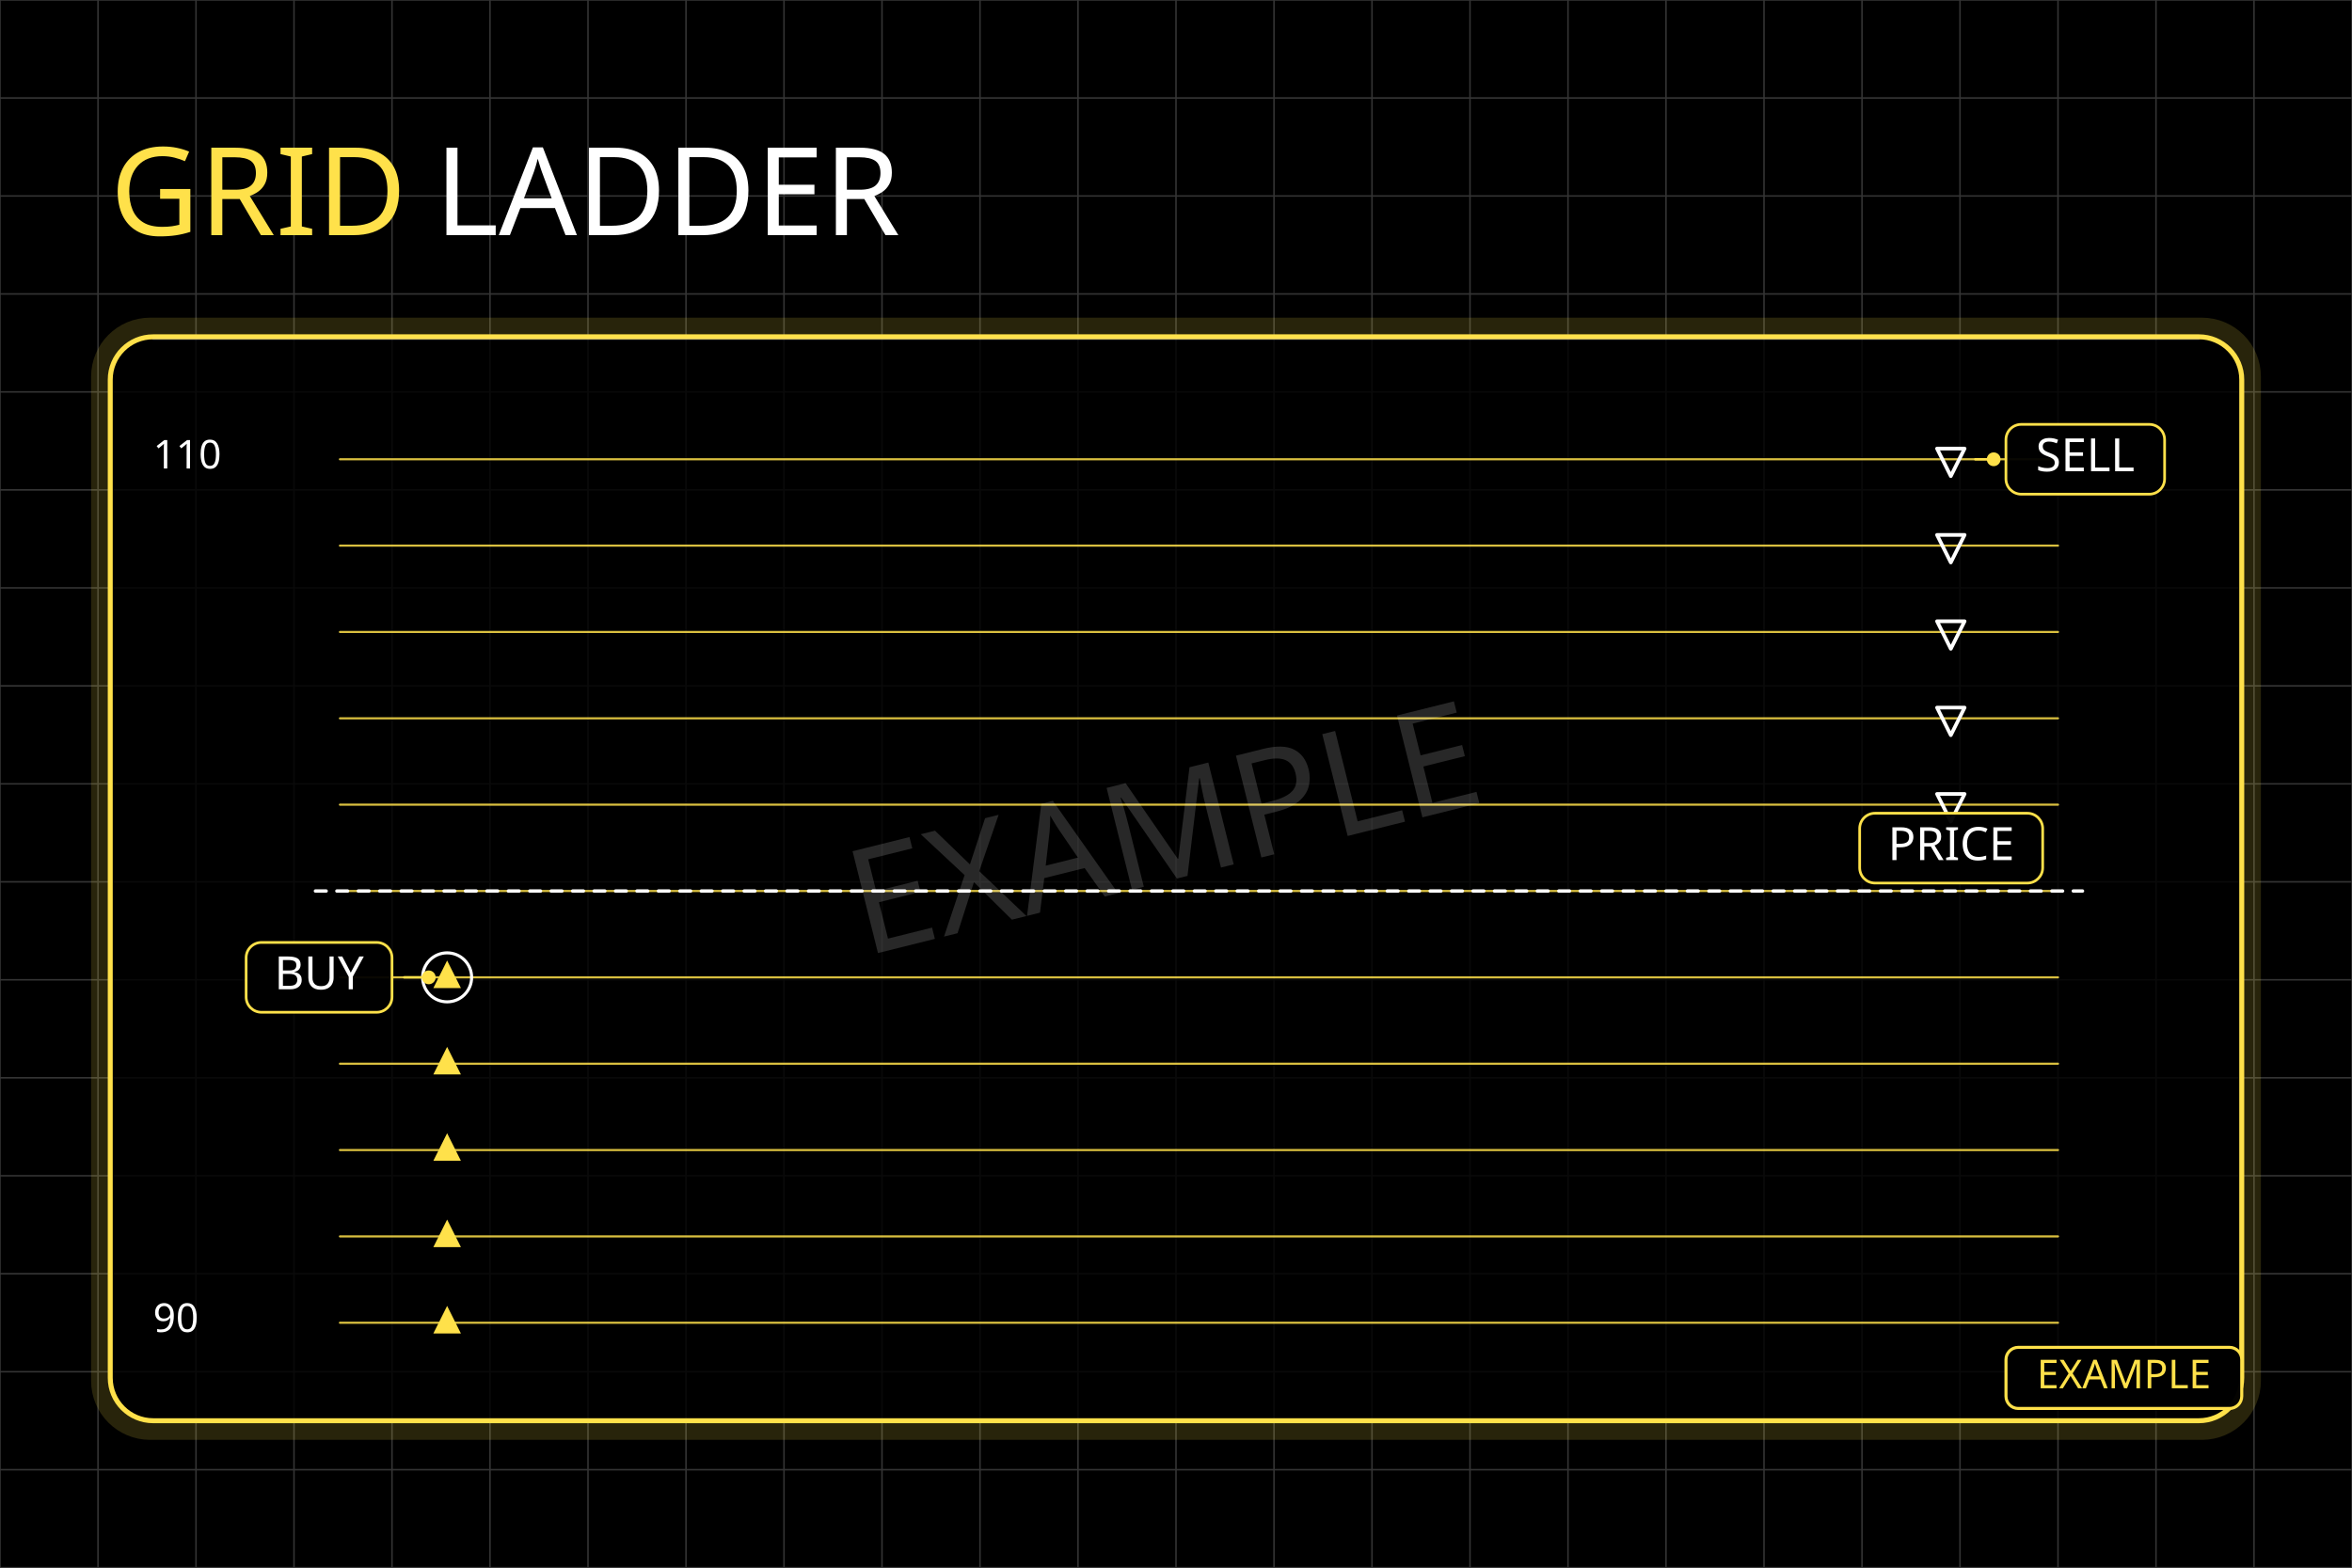
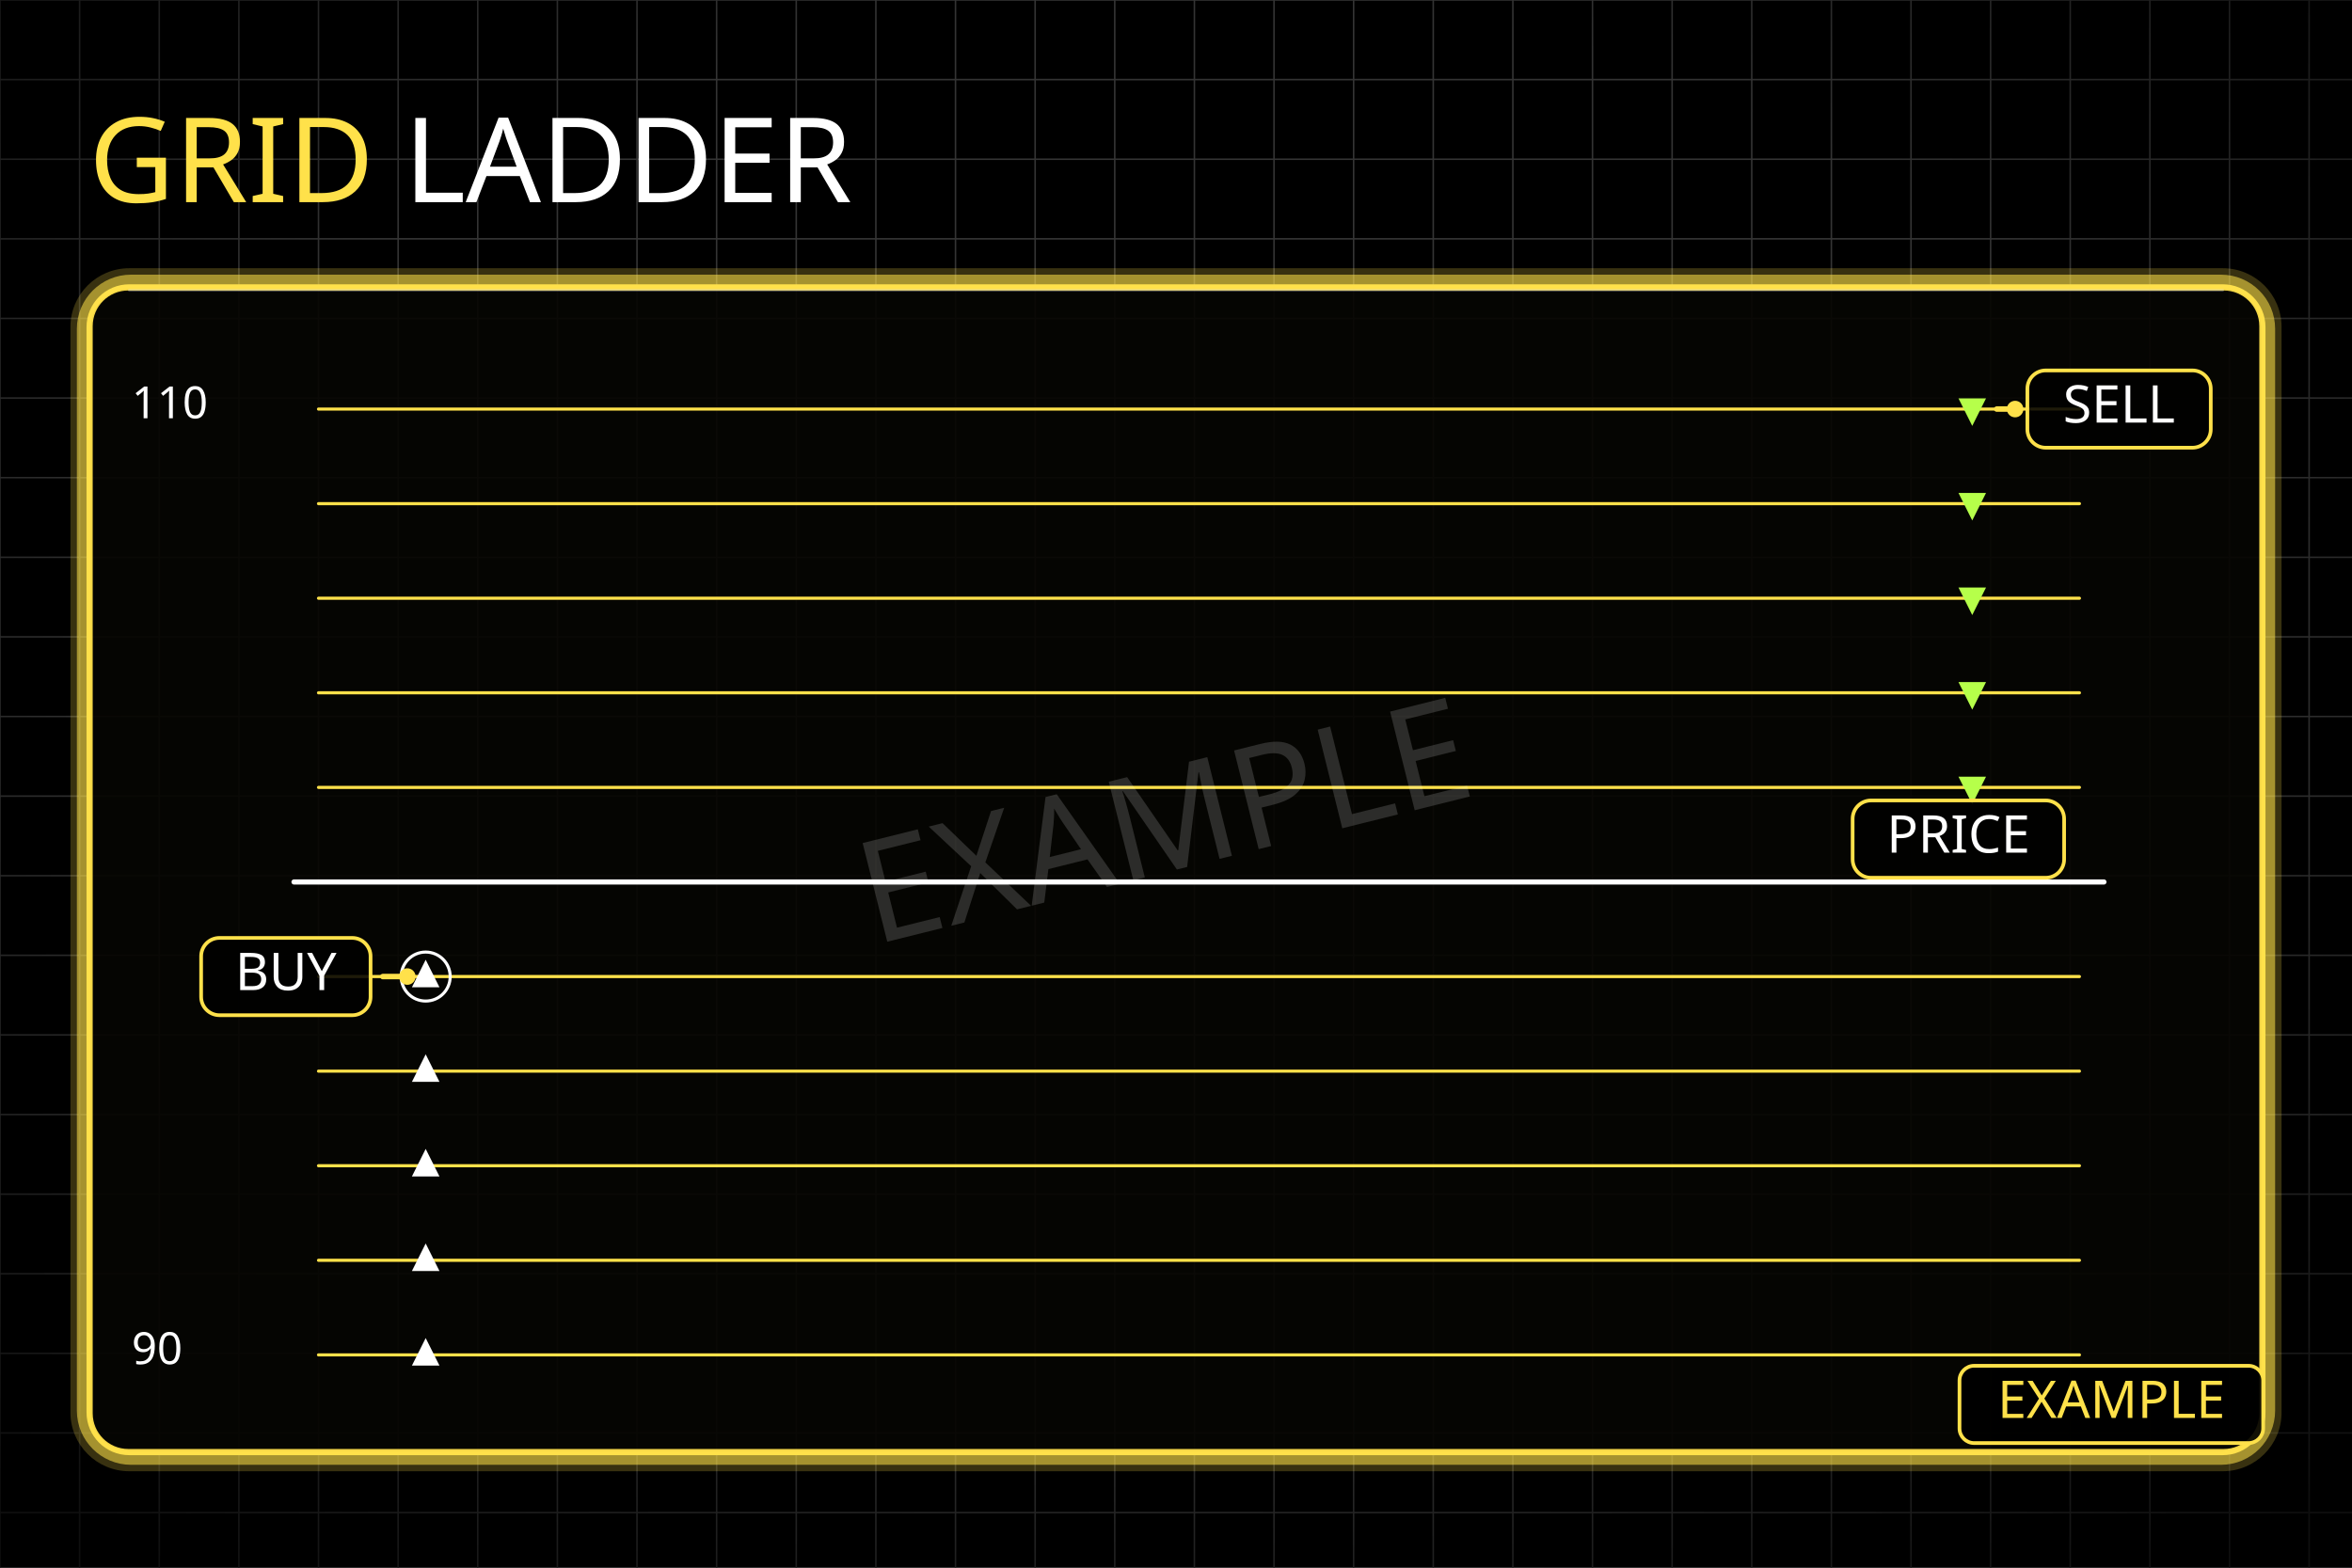
<svg xmlns="http://www.w3.org/2000/svg" width="1536" height="1024" viewBox="0 0 1536 1024">
  <defs>
    <style>
@font-face { font-family: "Engine Regular"; src: url("../../illustration_engine/assets/fonts/Inter-Regular.ttf") format("truetype"); font-weight: 400; font-style: normal; }
@font-face { font-family: "Engine Semi"; src: url("../../illustration_engine/assets/fonts/Inter-SemiBold.ttf") format("truetype"); font-weight: 400; font-style: normal; }
@font-face { font-family: "Engine Bold"; src: url("../../illustration_engine/assets/fonts/Inter-Bold.ttf") format("truetype"); font-weight: 400; font-style: normal; }
+ @font-face { font-family: "Engine Condensed"; src: url("../../illustration_engine/assets/fonts/RobotoCondensed-Bold.ttf") format("truetype"); font-weight: 400; font-style: normal; }
</style>
    <linearGradient id="bg1" x1="0" y1="0" x2="0" y2="1">
      <stop offset="0%" stop-color="#000000" />
+       <stop offset="52%" stop-color="#000000" />
      <stop offset="100%" stop-color="#000000" />
    </linearGradient>
+     <radialGradient id="vig2" cx="50%" cy="42%" r="72%">
+       <stop offset="58%" stop-color="#000000" stop-opacity="0" />
+       <stop offset="100%" stop-color="#000000" stop-opacity="0.72" />
+     </radialGradient>
+     <filter id="softglow" x="-60%" y="-60%" width="220%" height="220%">
+       <feGaussianBlur stdDeviation="2.64" />
+     </filter>
  </defs>
  <rect x="0" y="0" width="1536" height="1024" rx="0" ry="0" fill="url(#bg1)" fill-opacity="1" stroke="none" stroke-width="0" stroke-opacity="1" />
  <g opacity="0.9">
    <line x1="0" y1="0" x2="0" y2="1024" stroke="#3A3A3A" stroke-width="1" stroke-linecap="round" stroke-opacity="1" />
-     <line x1="64" y1="0" x2="64" y2="1024" stroke="#3A3A3A" stroke-width="1" stroke-linecap="round" stroke-opacity="1" />
-     <line x1="128" y1="0" x2="128" y2="1024" stroke="#3A3A3A" stroke-width="1" stroke-linecap="round" stroke-opacity="1" />
-     <line x1="192" y1="0" x2="192" y2="1024" stroke="#3A3A3A" stroke-width="1" stroke-linecap="round" stroke-opacity="1" />
-     <line x1="256" y1="0" x2="256" y2="1024" stroke="#3A3A3A" stroke-width="1" stroke-linecap="round" stroke-opacity="1" />
-     <line x1="320" y1="0" x2="320" y2="1024" stroke="#3A3A3A" stroke-width="1" stroke-linecap="round" stroke-opacity="1" />
-     <line x1="384" y1="0" x2="384" y2="1024" stroke="#3A3A3A" stroke-width="1" stroke-linecap="round" stroke-opacity="1" />
-     <line x1="448" y1="0" x2="448" y2="1024" stroke="#3A3A3A" stroke-width="1" stroke-linecap="round" stroke-opacity="1" />
-     <line x1="512" y1="0" x2="512" y2="1024" stroke="#3A3A3A" stroke-width="1" stroke-linecap="round" stroke-opacity="1" />
-     <line x1="576" y1="0" x2="576" y2="1024" stroke="#3A3A3A" stroke-width="1" stroke-linecap="round" stroke-opacity="1" />
-     <line x1="640" y1="0" x2="640" y2="1024" stroke="#3A3A3A" stroke-width="1" stroke-linecap="round" stroke-opacity="1" />
-     <line x1="704" y1="0" x2="704" y2="1024" stroke="#3A3A3A" stroke-width="1" stroke-linecap="round" stroke-opacity="1" />
-     <line x1="768" y1="0" x2="768" y2="1024" stroke="#3A3A3A" stroke-width="1" stroke-linecap="round" stroke-opacity="1" />
+     <line x1="52" y1="0" x2="52" y2="1024" stroke="#3A3A3A" stroke-width="1" stroke-linecap="round" stroke-opacity="1" />
+     <line x1="104" y1="0" x2="104" y2="1024" stroke="#3A3A3A" stroke-width="1" stroke-linecap="round" stroke-opacity="1" />
+     <line x1="156" y1="0" x2="156" y2="1024" stroke="#3A3A3A" stroke-width="1" stroke-linecap="round" stroke-opacity="1" />
+     <line x1="208" y1="0" x2="208" y2="1024" stroke="#3A3A3A" stroke-width="1" stroke-linecap="round" stroke-opacity="1" />
+     <line x1="260" y1="0" x2="260" y2="1024" stroke="#3A3A3A" stroke-width="1" stroke-linecap="round" stroke-opacity="1" />
+     <line x1="312" y1="0" x2="312" y2="1024" stroke="#3A3A3A" stroke-width="1" stroke-linecap="round" stroke-opacity="1" />
+     <line x1="364" y1="0" x2="364" y2="1024" stroke="#3A3A3A" stroke-width="1" stroke-linecap="round" stroke-opacity="1" />
+     <line x1="416" y1="0" x2="416" y2="1024" stroke="#3A3A3A" stroke-width="1" stroke-linecap="round" stroke-opacity="1" />
+     <line x1="468" y1="0" x2="468" y2="1024" stroke="#3A3A3A" stroke-width="1" stroke-linecap="round" stroke-opacity="1" />
+     <line x1="520" y1="0" x2="520" y2="1024" stroke="#3A3A3A" stroke-width="1" stroke-linecap="round" stroke-opacity="1" />
+     <line x1="572" y1="0" x2="572" y2="1024" stroke="#3A3A3A" stroke-width="1" stroke-linecap="round" stroke-opacity="1" />
+     <line x1="624" y1="0" x2="624" y2="1024" stroke="#3A3A3A" stroke-width="1" stroke-linecap="round" stroke-opacity="1" />
+     <line x1="676" y1="0" x2="676" y2="1024" stroke="#3A3A3A" stroke-width="1" stroke-linecap="round" stroke-opacity="1" />
+     <line x1="728" y1="0" x2="728" y2="1024" stroke="#3A3A3A" stroke-width="1" stroke-linecap="round" stroke-opacity="1" />
+     <line x1="780" y1="0" x2="780" y2="1024" stroke="#3A3A3A" stroke-width="1" stroke-linecap="round" stroke-opacity="1" />
    <line x1="832" y1="0" x2="832" y2="1024" stroke="#3A3A3A" stroke-width="1" stroke-linecap="round" stroke-opacity="1" />
-     <line x1="896" y1="0" x2="896" y2="1024" stroke="#3A3A3A" stroke-width="1" stroke-linecap="round" stroke-opacity="1" />
-     <line x1="960" y1="0" x2="960" y2="1024" stroke="#3A3A3A" stroke-width="1" stroke-linecap="round" stroke-opacity="1" />
-     <line x1="1024" y1="0" x2="1024" y2="1024" stroke="#3A3A3A" stroke-width="1" stroke-linecap="round" stroke-opacity="1" />
-     <line x1="1088" y1="0" x2="1088" y2="1024" stroke="#3A3A3A" stroke-width="1" stroke-linecap="round" stroke-opacity="1" />
-     <line x1="1152" y1="0" x2="1152" y2="1024" stroke="#3A3A3A" stroke-width="1" stroke-linecap="round" stroke-opacity="1" />
-     <line x1="1216" y1="0" x2="1216" y2="1024" stroke="#3A3A3A" stroke-width="1" stroke-linecap="round" stroke-opacity="1" />
-     <line x1="1280" y1="0" x2="1280" y2="1024" stroke="#3A3A3A" stroke-width="1" stroke-linecap="round" stroke-opacity="1" />
-     <line x1="1344" y1="0" x2="1344" y2="1024" stroke="#3A3A3A" stroke-width="1" stroke-linecap="round" stroke-opacity="1" />
-     <line x1="1408" y1="0" x2="1408" y2="1024" stroke="#3A3A3A" stroke-width="1" stroke-linecap="round" stroke-opacity="1" />
-     <line x1="1472" y1="0" x2="1472" y2="1024" stroke="#3A3A3A" stroke-width="1" stroke-linecap="round" stroke-opacity="1" />
-     <line x1="1536" y1="0" x2="1536" y2="1024" stroke="#3A3A3A" stroke-width="1" stroke-linecap="round" stroke-opacity="1" />
+     <line x1="884" y1="0" x2="884" y2="1024" stroke="#3A3A3A" stroke-width="1" stroke-linecap="round" stroke-opacity="1" />
+     <line x1="936" y1="0" x2="936" y2="1024" stroke="#3A3A3A" stroke-width="1" stroke-linecap="round" stroke-opacity="1" />
+     <line x1="988" y1="0" x2="988" y2="1024" stroke="#3A3A3A" stroke-width="1" stroke-linecap="round" stroke-opacity="1" />
+     <line x1="1040" y1="0" x2="1040" y2="1024" stroke="#3A3A3A" stroke-width="1" stroke-linecap="round" stroke-opacity="1" />
+     <line x1="1092" y1="0" x2="1092" y2="1024" stroke="#3A3A3A" stroke-width="1" stroke-linecap="round" stroke-opacity="1" />
+     <line x1="1144" y1="0" x2="1144" y2="1024" stroke="#3A3A3A" stroke-width="1" stroke-linecap="round" stroke-opacity="1" />
+     <line x1="1196" y1="0" x2="1196" y2="1024" stroke="#3A3A3A" stroke-width="1" stroke-linecap="round" stroke-opacity="1" />
+     <line x1="1248" y1="0" x2="1248" y2="1024" stroke="#3A3A3A" stroke-width="1" stroke-linecap="round" stroke-opacity="1" />
+     <line x1="1300" y1="0" x2="1300" y2="1024" stroke="#3A3A3A" stroke-width="1" stroke-linecap="round" stroke-opacity="1" />
+     <line x1="1352" y1="0" x2="1352" y2="1024" stroke="#3A3A3A" stroke-width="1" stroke-linecap="round" stroke-opacity="1" />
+     <line x1="1404" y1="0" x2="1404" y2="1024" stroke="#3A3A3A" stroke-width="1" stroke-linecap="round" stroke-opacity="1" />
+     <line x1="1456" y1="0" x2="1456" y2="1024" stroke="#3A3A3A" stroke-width="1" stroke-linecap="round" stroke-opacity="1" />
+     <line x1="1508" y1="0" x2="1508" y2="1024" stroke="#3A3A3A" stroke-width="1" stroke-linecap="round" stroke-opacity="1" />
    <line x1="0" y1="0" x2="1536" y2="0" stroke="#3A3A3A" stroke-width="1" stroke-linecap="round" stroke-opacity="1" />
-     <line x1="0" y1="64" x2="1536" y2="64" stroke="#3A3A3A" stroke-width="1" stroke-linecap="round" stroke-opacity="1" />
-     <line x1="0" y1="128" x2="1536" y2="128" stroke="#3A3A3A" stroke-width="1" stroke-linecap="round" stroke-opacity="1" />
-     <line x1="0" y1="192" x2="1536" y2="192" stroke="#3A3A3A" stroke-width="1" stroke-linecap="round" stroke-opacity="1" />
-     <line x1="0" y1="256" x2="1536" y2="256" stroke="#3A3A3A" stroke-width="1" stroke-linecap="round" stroke-opacity="1" />
-     <line x1="0" y1="320" x2="1536" y2="320" stroke="#3A3A3A" stroke-width="1" stroke-linecap="round" stroke-opacity="1" />
-     <line x1="0" y1="384" x2="1536" y2="384" stroke="#3A3A3A" stroke-width="1" stroke-linecap="round" stroke-opacity="1" />
-     <line x1="0" y1="448" x2="1536" y2="448" stroke="#3A3A3A" stroke-width="1" stroke-linecap="round" stroke-opacity="1" />
-     <line x1="0" y1="512" x2="1536" y2="512" stroke="#3A3A3A" stroke-width="1" stroke-linecap="round" stroke-opacity="1" />
-     <line x1="0" y1="576" x2="1536" y2="576" stroke="#3A3A3A" stroke-width="1" stroke-linecap="round" stroke-opacity="1" />
-     <line x1="0" y1="640" x2="1536" y2="640" stroke="#3A3A3A" stroke-width="1" stroke-linecap="round" stroke-opacity="1" />
-     <line x1="0" y1="704" x2="1536" y2="704" stroke="#3A3A3A" stroke-width="1" stroke-linecap="round" stroke-opacity="1" />
-     <line x1="0" y1="768" x2="1536" y2="768" stroke="#3A3A3A" stroke-width="1" stroke-linecap="round" stroke-opacity="1" />
+     <line x1="0" y1="52" x2="1536" y2="52" stroke="#3A3A3A" stroke-width="1" stroke-linecap="round" stroke-opacity="1" />
+     <line x1="0" y1="104" x2="1536" y2="104" stroke="#3A3A3A" stroke-width="1" stroke-linecap="round" stroke-opacity="1" />
+     <line x1="0" y1="156" x2="1536" y2="156" stroke="#3A3A3A" stroke-width="1" stroke-linecap="round" stroke-opacity="1" />
+     <line x1="0" y1="208" x2="1536" y2="208" stroke="#3A3A3A" stroke-width="1" stroke-linecap="round" stroke-opacity="1" />
+     <line x1="0" y1="260" x2="1536" y2="260" stroke="#3A3A3A" stroke-width="1" stroke-linecap="round" stroke-opacity="1" />
+     <line x1="0" y1="312" x2="1536" y2="312" stroke="#3A3A3A" stroke-width="1" stroke-linecap="round" stroke-opacity="1" />
+     <line x1="0" y1="364" x2="1536" y2="364" stroke="#3A3A3A" stroke-width="1" stroke-linecap="round" stroke-opacity="1" />
+     <line x1="0" y1="416" x2="1536" y2="416" stroke="#3A3A3A" stroke-width="1" stroke-linecap="round" stroke-opacity="1" />
+     <line x1="0" y1="468" x2="1536" y2="468" stroke="#3A3A3A" stroke-width="1" stroke-linecap="round" stroke-opacity="1" />
+     <line x1="0" y1="520" x2="1536" y2="520" stroke="#3A3A3A" stroke-width="1" stroke-linecap="round" stroke-opacity="1" />
+     <line x1="0" y1="572" x2="1536" y2="572" stroke="#3A3A3A" stroke-width="1" stroke-linecap="round" stroke-opacity="1" />
+     <line x1="0" y1="624" x2="1536" y2="624" stroke="#3A3A3A" stroke-width="1" stroke-linecap="round" stroke-opacity="1" />
+     <line x1="0" y1="676" x2="1536" y2="676" stroke="#3A3A3A" stroke-width="1" stroke-linecap="round" stroke-opacity="1" />
+     <line x1="0" y1="728" x2="1536" y2="728" stroke="#3A3A3A" stroke-width="1" stroke-linecap="round" stroke-opacity="1" />
+     <line x1="0" y1="780" x2="1536" y2="780" stroke="#3A3A3A" stroke-width="1" stroke-linecap="round" stroke-opacity="1" />
    <line x1="0" y1="832" x2="1536" y2="832" stroke="#3A3A3A" stroke-width="1" stroke-linecap="round" stroke-opacity="1" />
-     <line x1="0" y1="896" x2="1536" y2="896" stroke="#3A3A3A" stroke-width="1" stroke-linecap="round" stroke-opacity="1" />
-     <line x1="0" y1="960" x2="1536" y2="960" stroke="#3A3A3A" stroke-width="1" stroke-linecap="round" stroke-opacity="1" />
-     <line x1="0" y1="1024" x2="1536" y2="1024" stroke="#3A3A3A" stroke-width="1" stroke-linecap="round" stroke-opacity="1" />
+     <line x1="0" y1="884" x2="1536" y2="884" stroke="#3A3A3A" stroke-width="1" stroke-linecap="round" stroke-opacity="1" />
+     <line x1="0" y1="936" x2="1536" y2="936" stroke="#3A3A3A" stroke-width="1" stroke-linecap="round" stroke-opacity="1" />
+     <line x1="0" y1="988" x2="1536" y2="988" stroke="#3A3A3A" stroke-width="1" stroke-linecap="round" stroke-opacity="1" />
  </g>
-   <text x="72" y="153.6" fill="#FFE14A" fill-opacity="1" font-family="Engine Bold" font-size="80" text-anchor="start">GRID</text>
-   <text x="283.8" y="153.6" fill="#FFFFFF" fill-opacity="1" font-family="Engine Bold" font-size="80" text-anchor="start">LADDER</text>
-   <rect x="66" y="214" width="1404" height="720" rx="32" ry="32" fill="none" fill-opacity="1" stroke="#FFE14A" stroke-width="13" stroke-opacity="0.16" />
-   <rect x="72" y="220" width="1392" height="708" rx="28" ry="28" fill="#000000" fill-opacity="0.82" stroke="#FFE14A" stroke-width="3.25" stroke-opacity="1" />
-   <line x1="100" y1="221.5" x2="1436" y2="221.5" stroke="#FFFFFF" stroke-width="1.25" stroke-linecap="round" stroke-opacity="0.18" />
-   <line x1="222" y1="864" x2="1344" y2="864" stroke="#FFE14A" stroke-width="1.4" stroke-linecap="round" stroke-opacity="0.85" />
-   <line x1="222" y1="807.6" x2="1344" y2="807.6" stroke="#FFE14A" stroke-width="1.4" stroke-linecap="round" stroke-opacity="0.85" />
-   <line x1="222" y1="751.2" x2="1344" y2="751.2" stroke="#FFE14A" stroke-width="1.4" stroke-linecap="round" stroke-opacity="0.85" />
-   <line x1="222" y1="694.8" x2="1344" y2="694.8" stroke="#FFE14A" stroke-width="1.4" stroke-linecap="round" stroke-opacity="0.85" />
-   <line x1="222" y1="638.4" x2="1344" y2="638.4" stroke="#FFE14A" stroke-width="1.4" stroke-linecap="round" stroke-opacity="0.85" />
-   <line x1="222" y1="582" x2="1344" y2="582" stroke="#FFE14A" stroke-width="1.4" stroke-linecap="round" stroke-opacity="0.85" />
-   <line x1="222" y1="525.6" x2="1344" y2="525.6" stroke="#FFE14A" stroke-width="1.4" stroke-linecap="round" stroke-opacity="0.85" />
-   <line x1="222" y1="469.2" x2="1344" y2="469.2" stroke="#FFE14A" stroke-width="1.4" stroke-linecap="round" stroke-opacity="0.85" />
-   <line x1="222" y1="412.8" x2="1344" y2="412.8" stroke="#FFE14A" stroke-width="1.4" stroke-linecap="round" stroke-opacity="0.85" />
-   <line x1="222" y1="356.4" x2="1344" y2="356.4" stroke="#FFE14A" stroke-width="1.4" stroke-linecap="round" stroke-opacity="0.85" />
-   <line x1="222" y1="300" x2="1344" y2="300" stroke="#FFE14A" stroke-width="1.4" stroke-linecap="round" stroke-opacity="0.85" />
-   <line x1="206" y1="582" x2="1360" y2="582" stroke="#FFFFFF" stroke-width="2.2" stroke-linecap="round" stroke-opacity="1" stroke-dasharray="7 7" />
-   <polygon points="292,853 283,871 301,871" fill="#FFE14A" fill-opacity="1" stroke="none" stroke-width="0" stroke-linejoin="round" />
-   <polygon points="292,796.6 283,814.6 301,814.6" fill="#FFE14A" fill-opacity="1" stroke="none" stroke-width="0" stroke-linejoin="round" />
-   <polygon points="292,740.2 283,758.2 301,758.2" fill="#FFE14A" fill-opacity="1" stroke="none" stroke-width="0" stroke-linejoin="round" />
-   <polygon points="292,683.8 283,701.8 301,701.8" fill="#FFE14A" fill-opacity="1" stroke="none" stroke-width="0" stroke-linejoin="round" />
-   <polygon points="292,627.4 283,645.4 301,645.4" fill="#FFE14A" fill-opacity="1" stroke="none" stroke-width="0" stroke-linejoin="round" />
-   <polygon points="1274,536.6 1265,518.6 1283,518.6" fill="none" fill-opacity="1" stroke="#FFFFFF" stroke-width="2.4" stroke-linejoin="round" />
-   <polygon points="1274,480.2 1265,462.2 1283,462.2" fill="none" fill-opacity="1" stroke="#FFFFFF" stroke-width="2.4" stroke-linejoin="round" />
-   <polygon points="1274,423.8 1265,405.8 1283,405.8" fill="none" fill-opacity="1" stroke="#FFFFFF" stroke-width="2.4" stroke-linejoin="round" />
-   <polygon points="1274,367.4 1265,349.4 1283,349.4" fill="none" fill-opacity="1" stroke="#FFFFFF" stroke-width="2.4" stroke-linejoin="round" />
-   <polygon points="1274,311 1265,293 1283,293" fill="none" fill-opacity="1" stroke="#FFFFFF" stroke-width="2.4" stroke-linejoin="round" />
-   <circle cx="292" cy="638.4" r="16" fill="none" fill-opacity="1" stroke="#FFFFFF" stroke-width="2" />
-   <line x1="264" y1="638.4" x2="280" y2="638.4" stroke="#FFE14A" stroke-width="1.6" stroke-linecap="round" stroke-opacity="1" />
-   <circle cx="280" cy="638.4" r="4.5" fill="#FFE14A" fill-opacity="1" stroke="none" stroke-width="0" />
-   <rect x="160.73" y="615.6" width="95.27" height="45.6" rx="10" ry="10" fill="#000000" fill-opacity="0.96" stroke="#FFE14A" stroke-width="1.75" stroke-opacity="1" />
-   <text x="208.37" y="646.2" fill="#FFFFFF" fill-opacity="1" font-family="Engine Semi" font-size="30" text-anchor="middle">BUY</text>
-   <line x1="1290" y1="300" x2="1302" y2="300" stroke="#FFE14A" stroke-width="1.6" stroke-linecap="round" stroke-opacity="1" />
-   <circle cx="1302" cy="300" r="4.5" fill="#FFE14A" fill-opacity="1" stroke="none" stroke-width="0" />
-   <rect x="1310" y="277.2" width="103.62" height="45.6" rx="10" ry="10" fill="#000000" fill-opacity="0.96" stroke="#FFE14A" stroke-width="1.75" stroke-opacity="1" />
-   <text x="1361.81" y="307.8" fill="#FFFFFF" fill-opacity="1" font-family="Engine Semi" font-size="30" text-anchor="middle">SELL</text>
-   <rect x="1214.48" y="531.2" width="119.52" height="45.6" rx="10" ry="10" fill="#000000" fill-opacity="0.96" stroke="#FFE14A" stroke-width="1.75" stroke-opacity="1" />
-   <text x="1274.24" y="561.8" fill="#FFFFFF" fill-opacity="1" font-family="Engine Semi" font-size="30" text-anchor="middle">PRICE</text>
-   <text x="100" y="870" fill="#FFFFFF" fill-opacity="1" font-family="Engine Semi" font-size="26" text-anchor="start">90</text>
-   <text x="100" y="306" fill="#FFFFFF" fill-opacity="1" font-family="Engine Semi" font-size="26" text-anchor="start">110</text>
-   <text x="768" y="574" fill="#FFFFFF" fill-opacity="0.16" font-family="Engine Bold" font-size="96" text-anchor="middle" transform="rotate(-14 768 574)">EXAMPLE</text>
-   <rect x="1310.03" y="880.08" width="153.97" height="39.92" rx="8" ry="8" fill="#000000" fill-opacity="0.98" stroke="#FFE14A" stroke-width="2" stroke-opacity="1" />
-   <text x="1387.02" y="906.8" fill="#FFE14A" fill-opacity="1" font-family="Engine Bold" font-size="26" text-anchor="middle">EXAMPLE</text>
+   <rect x="0" y="0" width="1536" height="1024" rx="0" ry="0" fill="url(#vig2)" fill-opacity="1" stroke="none" stroke-width="0" stroke-opacity="1" />
+   <text x="58" y="132.04" fill="#FFE14A" fill-opacity="1" font-family="Engine Condensed" font-size="77" text-anchor="start">GRID</text>
+   <text x="263.78" y="132.04" fill="#FFFFFF" fill-opacity="1" font-family="Engine Condensed" font-size="77" text-anchor="start">LADDER</text>
+   <rect x="46" y="175.2" width="1444" height="785.8" rx="38.4" ry="38.4" fill="#FFE14A" fill-opacity="0.22" stroke="none" stroke-width="0" stroke-opacity="1" />
+   <rect x="54.4" y="183.6" width="1427.2" height="769" rx="31.2" ry="31.2" fill="none" fill-opacity="1" stroke="#FFE14A" stroke-width="8.4" stroke-opacity="0.55" />
+   <rect x="58" y="187.2" width="1420" height="761.8" rx="26.4" ry="26.4" fill="#000000" fill-opacity="0.9" stroke="#FFE14A" stroke-width="3" stroke-opacity="1" />
+   <rect x="59.8" y="189" width="1416.4" height="758.2" rx="24" ry="24" fill="none" fill-opacity="1" stroke="#FFE14A" stroke-width="1.5" stroke-opacity="0.95" />
+   <line x1="84.4" y1="189.6" x2="1451.6" y2="189.6" stroke="#F4F8FC" stroke-width="1.68" stroke-linecap="round" stroke-opacity="0.28" />
+   <line x1="208" y1="885" x2="1358" y2="885" stroke="#FFE14A" stroke-width="5.71" stroke-linecap="round" stroke-opacity="0.95" filter="url(#softglow)" />
+   <line x1="208" y1="885" x2="1358" y2="885" stroke="#FFE14A" stroke-width="2.04" stroke-linecap="round" stroke-opacity="1" />
+   <line x1="208" y1="823.22" x2="1358" y2="823.22" stroke="#FFE14A" stroke-width="5.71" stroke-linecap="round" stroke-opacity="0.95" filter="url(#softglow)" />
+   <line x1="208" y1="823.22" x2="1358" y2="823.22" stroke="#FFE14A" stroke-width="2.04" stroke-linecap="round" stroke-opacity="1" />
+   <line x1="208" y1="761.44" x2="1358" y2="761.44" stroke="#FFE14A" stroke-width="5.71" stroke-linecap="round" stroke-opacity="0.95" filter="url(#softglow)" />
+   <line x1="208" y1="761.44" x2="1358" y2="761.44" stroke="#FFE14A" stroke-width="2.04" stroke-linecap="round" stroke-opacity="1" />
+   <line x1="208" y1="699.66" x2="1358" y2="699.66" stroke="#FFE14A" stroke-width="5.71" stroke-linecap="round" stroke-opacity="0.95" filter="url(#softglow)" />
+   <line x1="208" y1="699.66" x2="1358" y2="699.66" stroke="#FFE14A" stroke-width="2.04" stroke-linecap="round" stroke-opacity="1" />
+   <line x1="208" y1="637.88" x2="1358" y2="637.88" stroke="#FFE14A" stroke-width="5.71" stroke-linecap="round" stroke-opacity="0.95" filter="url(#softglow)" />
+   <line x1="208" y1="637.88" x2="1358" y2="637.88" stroke="#FFE14A" stroke-width="2.04" stroke-linecap="round" stroke-opacity="1" />
+   <line x1="208" y1="576.1" x2="1358" y2="576.1" stroke="#FFE14A" stroke-width="5.71" stroke-linecap="round" stroke-opacity="0.95" filter="url(#softglow)" />
+   <line x1="208" y1="576.1" x2="1358" y2="576.1" stroke="#FFE14A" stroke-width="2.04" stroke-linecap="round" stroke-opacity="1" />
+   <line x1="208" y1="514.32" x2="1358" y2="514.32" stroke="#FFE14A" stroke-width="5.71" stroke-linecap="round" stroke-opacity="0.95" filter="url(#softglow)" />
+   <line x1="208" y1="514.32" x2="1358" y2="514.32" stroke="#FFE14A" stroke-width="2.04" stroke-linecap="round" stroke-opacity="1" />
+   <line x1="208" y1="452.54" x2="1358" y2="452.54" stroke="#FFE14A" stroke-width="5.71" stroke-linecap="round" stroke-opacity="0.95" filter="url(#softglow)" />
+   <line x1="208" y1="452.54" x2="1358" y2="452.54" stroke="#FFE14A" stroke-width="2.04" stroke-linecap="round" stroke-opacity="1" />
+   <line x1="208" y1="390.76" x2="1358" y2="390.76" stroke="#FFE14A" stroke-width="5.71" stroke-linecap="round" stroke-opacity="0.95" filter="url(#softglow)" />
+   <line x1="208" y1="390.76" x2="1358" y2="390.76" stroke="#FFE14A" stroke-width="2.04" stroke-linecap="round" stroke-opacity="1" />
+   <line x1="208" y1="328.98" x2="1358" y2="328.98" stroke="#FFE14A" stroke-width="5.71" stroke-linecap="round" stroke-opacity="0.95" filter="url(#softglow)" />
+   <line x1="208" y1="328.98" x2="1358" y2="328.98" stroke="#FFE14A" stroke-width="2.04" stroke-linecap="round" stroke-opacity="1" />
+   <line x1="208" y1="267.2" x2="1358" y2="267.2" stroke="#FFE14A" stroke-width="5.71" stroke-linecap="round" stroke-opacity="0.95" filter="url(#softglow)" />
+   <line x1="208" y1="267.2" x2="1358" y2="267.2" stroke="#FFE14A" stroke-width="2.04" stroke-linecap="round" stroke-opacity="1" />
+   <line x1="192" y1="576.1" x2="1374" y2="576.1" stroke="#FFFFFF" stroke-width="9.41" stroke-linecap="round" stroke-opacity="0.95" filter="url(#softglow)" />
+   <line x1="192" y1="576.1" x2="1374" y2="576.1" stroke="#FFFFFF" stroke-width="3.36" stroke-linecap="round" stroke-opacity="1" />
+   <polygon points="278,874 269,892 287,892" fill="#FFFFFF" fill-opacity="1" stroke="none" stroke-width="0" stroke-linejoin="round" />
+   <polygon points="278,812.22 269,830.22 287,830.22" fill="#FFFFFF" fill-opacity="1" stroke="none" stroke-width="0" stroke-linejoin="round" />
+   <polygon points="278,750.44 269,768.44 287,768.44" fill="#FFFFFF" fill-opacity="1" stroke="none" stroke-width="0" stroke-linejoin="round" />
+   <polygon points="278,688.66 269,706.66 287,706.66" fill="#FFFFFF" fill-opacity="1" stroke="none" stroke-width="0" stroke-linejoin="round" />
+   <polygon points="278,626.88 269,644.88 287,644.88" fill="#FFFFFF" fill-opacity="1" stroke="none" stroke-width="0" stroke-linejoin="round" />
+   <polygon points="1288,525.32 1279,507.32 1297,507.32" fill="#B6FF4A" fill-opacity="1" stroke="none" stroke-width="0" stroke-linejoin="round" />
+   <polygon points="1288,463.54 1279,445.54 1297,445.54" fill="#B6FF4A" fill-opacity="1" stroke="none" stroke-width="0" stroke-linejoin="round" />
+   <polygon points="1288,401.76 1279,383.76 1297,383.76" fill="#B6FF4A" fill-opacity="1" stroke="none" stroke-width="0" stroke-linejoin="round" />
+   <polygon points="1288,339.98 1279,321.98 1297,321.98" fill="#B6FF4A" fill-opacity="1" stroke="none" stroke-width="0" stroke-linejoin="round" />
+   <polygon points="1288,278.2 1279,260.2 1297,260.2" fill="#B6FF4A" fill-opacity="1" stroke="none" stroke-width="0" stroke-linejoin="round" />
+   <circle cx="278" cy="637.88" r="16" fill="none" fill-opacity="1" stroke="#FFFFFF" stroke-width="2" />
+   <line x1="250" y1="637.88" x2="266" y2="637.88" stroke="#FFE14A" stroke-width="10.08" stroke-linecap="round" stroke-opacity="0.95" filter="url(#softglow)" />
+   <line x1="250" y1="637.88" x2="266" y2="637.88" stroke="#FFE14A" stroke-width="3.6" stroke-linecap="round" stroke-opacity="1" />
+   <circle cx="266" cy="637.88" r="5.4" fill="#FFE14A" fill-opacity="1" stroke="none" stroke-width="0" />
+   <rect x="131.35" y="612.64" width="110.65" height="50.48" rx="12" ry="12" fill="#000000" fill-opacity="0.88" stroke="#FFE14A" stroke-width="2.4" stroke-opacity="1" />
+   <text x="186.68" y="646.72" fill="#FFFFFF" fill-opacity="1" font-family="Engine Bold" font-size="34" text-anchor="middle">BUY</text>
+   <line x1="1304" y1="267.2" x2="1316" y2="267.2" stroke="#FFE14A" stroke-width="10.08" stroke-linecap="round" stroke-opacity="0.95" filter="url(#softglow)" />
+   <line x1="1304" y1="267.2" x2="1316" y2="267.2" stroke="#FFE14A" stroke-width="3.6" stroke-linecap="round" stroke-opacity="1" />
+   <circle cx="1316" cy="267.2" r="5.4" fill="#FFE14A" fill-opacity="1" stroke="none" stroke-width="0" />
+   <rect x="1324" y="241.96" width="119.76" height="50.48" rx="12" ry="12" fill="#000000" fill-opacity="0.88" stroke="#FFE14A" stroke-width="2.4" stroke-opacity="1" />
+   <text x="1383.88" y="276.04" fill="#FFFFFF" fill-opacity="1" font-family="Engine Bold" font-size="34" text-anchor="middle">SELL</text>
+   <rect x="1209.88" y="522.86" width="138.12" height="50.48" rx="12" ry="12" fill="#000000" fill-opacity="0.88" stroke="#FFE14A" stroke-width="2.4" stroke-opacity="1" />
+   <text x="1278.94" y="556.94" fill="#FFFFFF" fill-opacity="1" font-family="Engine Bold" font-size="34" text-anchor="middle">PRICE</text>
+   <text x="86" y="891" fill="#FFFFFF" fill-opacity="1" font-family="Engine Semi" font-size="29" text-anchor="start">90</text>
+   <text x="86" y="273.2" fill="#FFFFFF" fill-opacity="1" font-family="Engine Semi" font-size="29" text-anchor="start">110</text>
+   <text x="768" y="568.1" fill="#FFFFFF" fill-opacity="0.16" font-family="Engine Condensed" font-size="93" text-anchor="middle" transform="rotate(-14 768 568.1)">EXAMPLE</text>
+   <rect x="1279.67" y="892.12" width="198.33" height="50.48" rx="9.6" ry="9.6" fill="#000000" fill-opacity="0.92" stroke="#FFE14A" stroke-width="2.4" stroke-opacity="1" />
+   <text x="1378.83" y="926.2" fill="#FFE14A" fill-opacity="1" font-family="Engine Bold" font-size="34" text-anchor="middle">EXAMPLE</text>
</svg>
